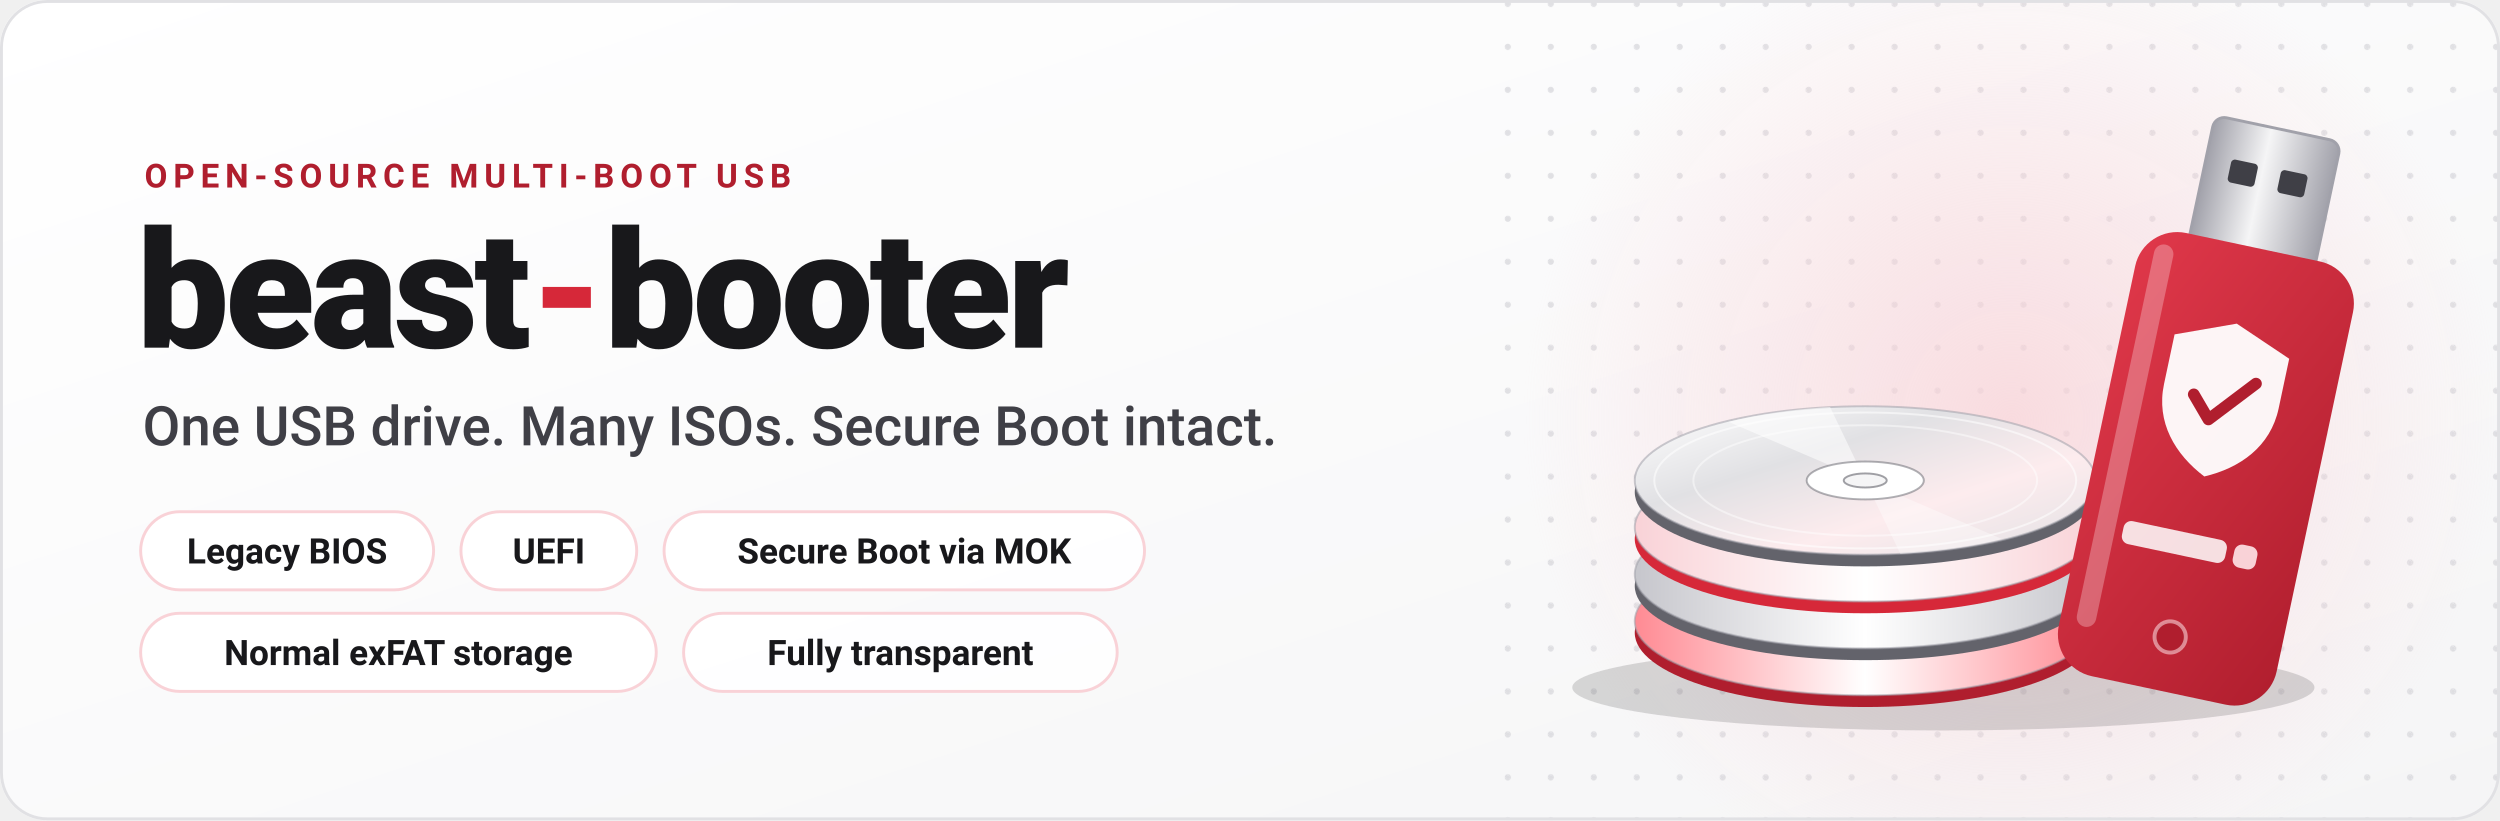
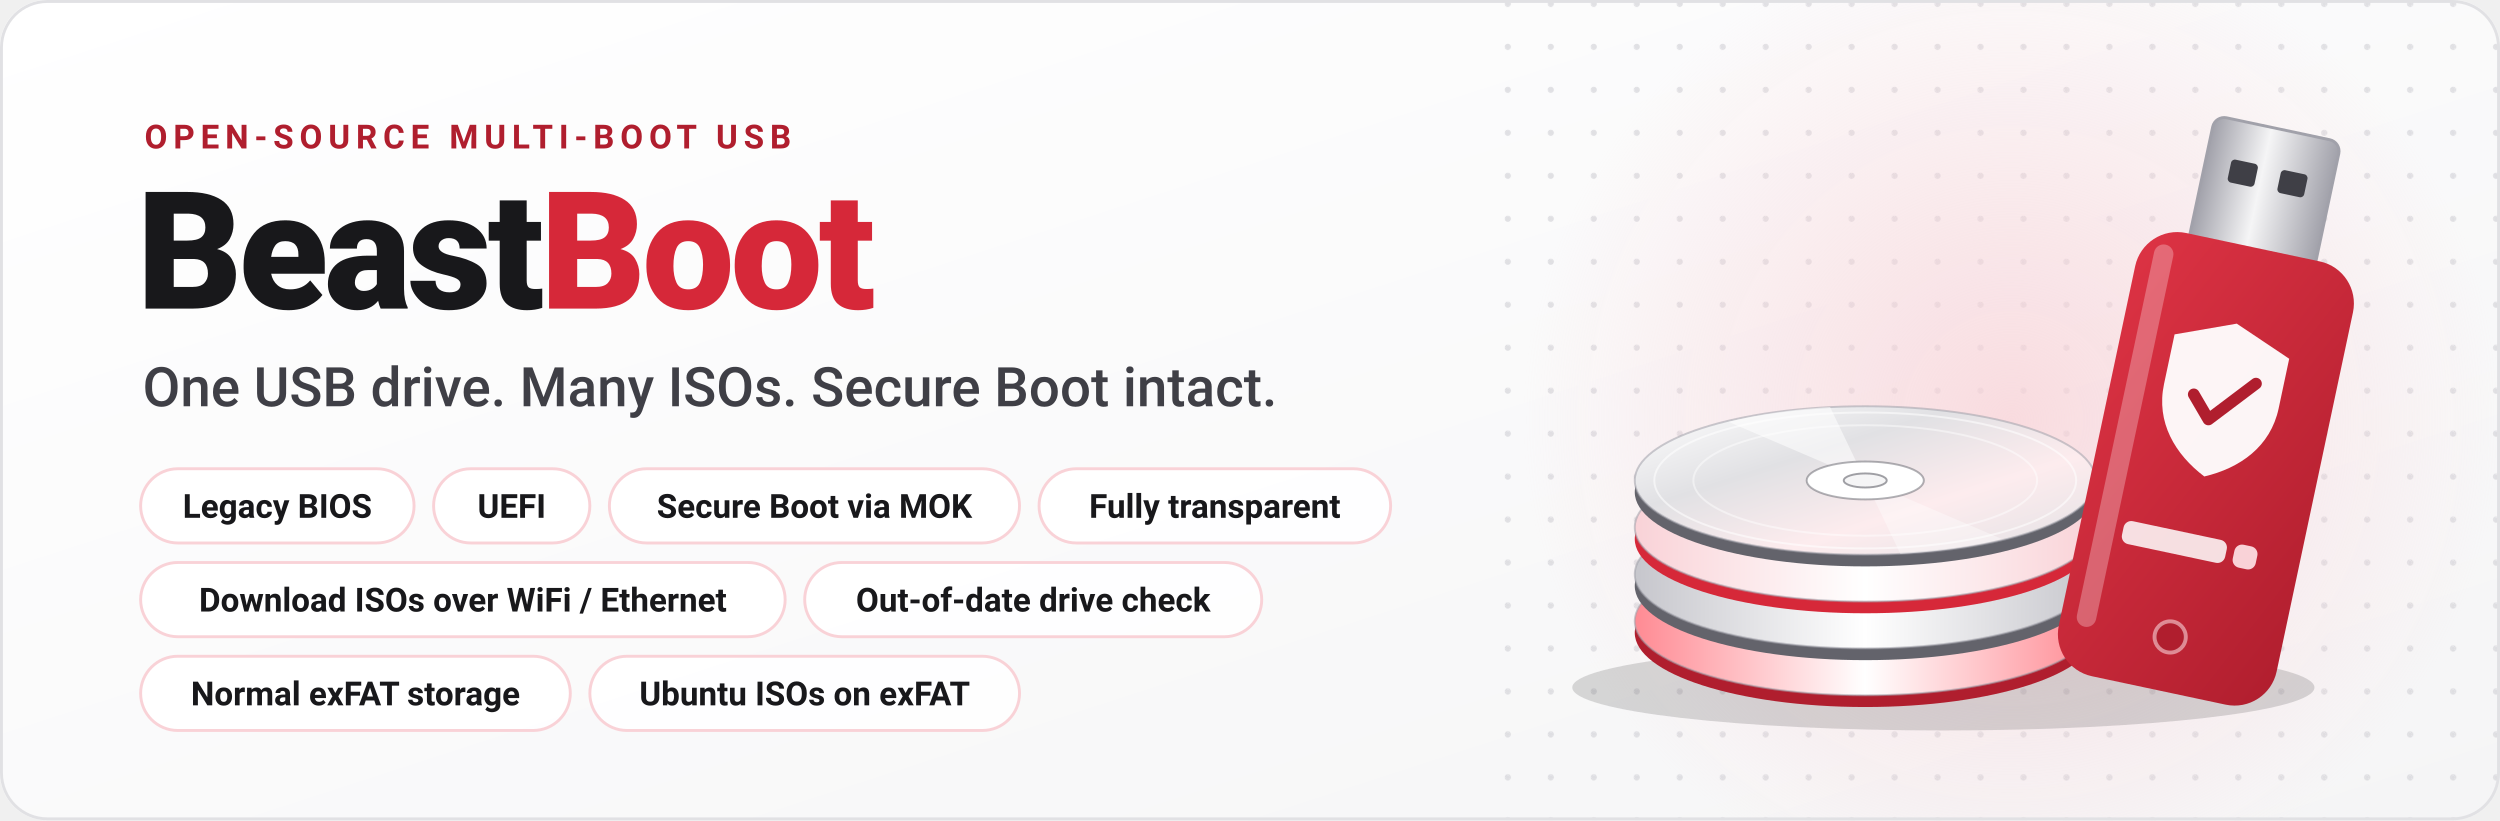
<svg xmlns="http://www.w3.org/2000/svg" width="1280" height="420" viewBox="0 0 1280 420" role="img" aria-labelledby="t d">
  <defs>
    <style>text{font-family:system-ui, -apple-system, 'Segoe UI', Roboto, 'Helvetica Neue', Helvetica, Arial, 'Noto Sans', 'Liberation Sans', sans-serif}</style>
    <linearGradient id="bg" x1="0" y1="0" x2="1" y2="1">
      <stop offset="0" stop-color="#FFFFFF" />
      <stop offset="1" stop-color="#F5F5F6" />
    </linearGradient>
    <radialGradient id="glow" cx="0.5" cy="0.5" r="0.5">
      <stop offset="0" stop-color="#F9D2D7" stop-opacity="0.75" />
      <stop offset="1" stop-color="#F9D2D7" stop-opacity="0" />
    </radialGradient>
    <linearGradient id="face" x1="0" y1="0" x2="1" y2="1">
      <stop offset="0" stop-color="#FFFFFF" />
      <stop offset="0.35" stop-color="#E1E1E4" />
      <stop offset="0.65" stop-color="#FDECEE" />
      <stop offset="1" stop-color="#E1E1E4" />
    </linearGradient>
    <linearGradient id="tint0" x1="0" y1="0" x2="1" y2="0">
      <stop offset="0" stop-color="#FF8A93" />
      <stop offset="0.5" stop-color="#FFFFFF" />
      <stop offset="1" stop-color="#FF8A93" />
    </linearGradient>
    <linearGradient id="tint1" x1="0" y1="0" x2="1" y2="0">
      <stop offset="0" stop-color="#C6C6CC" />
      <stop offset="0.5" stop-color="#FFFFFF" />
      <stop offset="1" stop-color="#C6C6CC" />
    </linearGradient>
    <linearGradient id="tint2" x1="0" y1="0" x2="1" y2="0">
      <stop offset="0" stop-color="#F9D2D7" />
      <stop offset="0.5" stop-color="#FFFFFF" />
      <stop offset="1" stop-color="#F9D2D7" />
    </linearGradient>
    <linearGradient id="body" x1="0" y1="0" x2="1" y2="1">
-       <stop offset="0" stop-color="#E0384A" />
+       <stop offset="0" stop-color="#DD3344" />
      <stop offset="1" stop-color="#B01E2E" />
    </linearGradient>
    <linearGradient id="metal" x1="0" y1="0" x2="1" y2="0">
      <stop offset="0" stop-color="#A1A1AA" />
      <stop offset="0.45" stop-color="#F5F5F6" />
      <stop offset="1" stop-color="#A1A1AA" />
    </linearGradient>
    <pattern id="dots" width="22" height="22" patternUnits="userSpaceOnUse">
      <circle cx="2" cy="2" r="1.6" fill="#C6C6CC" />
    </pattern>
    <clipPath id="card">
      <rect width="1280" height="420" rx="24" />
    </clipPath>
  </defs>
  <g clip-path="url(#card)">
    <rect width="1280" height="420" fill="url(#bg)" />
    <rect x="760" y="0" width="520" height="420" fill="url(#dots)" opacity="0.5" />
    <circle cx="1030" cy="215" r="250" fill="url(#glow)" />
  </g>
  <rect x="0.75" y="0.75" width="1278.5" height="418.5" rx="23.5" fill="none" stroke="#E1E1E4" stroke-width="1.5" />
-   <text x="74" y="96" font-size="17" font-weight="700" letter-spacing="3" fill="#B01E2E">OPEN-SOURCE MULTI-BOOT USB</text>
-   <text x="70" y="178" font-size="84" font-weight="800" letter-spacing="-2" fill="#18181B">beast<tspan fill="#D62839">-</tspan>booter</text>
-   <text x="73" y="228" font-size="28" font-weight="500" fill="#3F3F46">One USB drive. Many ISOs. Secure Boot intact.</text>
-   <rect x="72" y="262" width="150" height="40" rx="20" fill="#FFFFFF" fill-opacity="0.9" stroke="#F9D2D7" stroke-width="1.5" />
-   <text x="147" y="288.5" font-size="18" font-weight="600" text-anchor="middle" fill="#18181B">Legacy BIOS</text>
-   <rect x="236" y="262" width="90" height="40" rx="20" fill="#FFFFFF" fill-opacity="0.9" stroke="#F9D2D7" stroke-width="1.5" />
-   <text x="281" y="288.5" font-size="18" font-weight="600" text-anchor="middle" fill="#18181B">UEFI</text>
-   <rect x="340" y="262" width="246" height="40" rx="20" fill="#FFFFFF" fill-opacity="0.9" stroke="#F9D2D7" stroke-width="1.5" />
-   <text x="463" y="288.5" font-size="18" font-weight="600" text-anchor="middle" fill="#18181B">Secure Boot via MOK</text>
-   <rect x="72" y="314" width="264" height="40" rx="20" fill="#FFFFFF" fill-opacity="0.9" stroke="#F9D2D7" stroke-width="1.5" />
-   <text x="204" y="340.5" font-size="18" font-weight="600" text-anchor="middle" fill="#18181B">Normal exFAT storage</text>
-   <rect x="350" y="314" width="222" height="40" rx="20" fill="#FFFFFF" fill-opacity="0.9" stroke="#F9D2D7" stroke-width="1.5" />
-   <text x="461" y="340.5" font-size="18" font-weight="600" text-anchor="middle" fill="#18181B">Fully transparent</text>
+   <text x="74" y="76" font-size="17" font-weight="700" letter-spacing="3" fill="#B01E2E">OPEN-SOURCE MULTI-BOOT USB</text>
+   <text x="70" y="158" font-size="84" font-weight="800" letter-spacing="-2" fill="#18181B">Beast<tspan dx="-2" fill="#D62839">Boot</tspan>
+   </text>
+   <text x="73" y="208" font-size="28" font-weight="500" fill="#3F3F46">One USB drive. Many ISOs. Secure Boot intact.</text>
+   <rect x="72" y="240" width="140" height="38" rx="19" fill="#FFFFFF" fill-opacity="0.9" stroke="#F9D2D7" stroke-width="1.5" />
+   <text x="142" y="265.12" font-size="17" font-weight="600" text-anchor="middle" fill="#18181B">Legacy BIOS</text>
+   <rect x="222" y="240" width="80" height="38" rx="19" fill="#FFFFFF" fill-opacity="0.9" stroke="#F9D2D7" stroke-width="1.5" />
+   <text x="262" y="265.12" font-size="17" font-weight="600" text-anchor="middle" fill="#18181B">UEFI</text>
+   <rect x="312" y="240" width="210" height="38" rx="19" fill="#FFFFFF" fill-opacity="0.9" stroke="#F9D2D7" stroke-width="1.5" />
+   <text x="417" y="265.12" font-size="17" font-weight="600" text-anchor="middle" fill="#18181B">Secure Boot via MOK</text>
+   <rect x="532" y="240" width="180" height="38" rx="19" fill="#FFFFFF" fill-opacity="0.9" stroke="#F9D2D7" stroke-width="1.5" />
+   <text x="622" y="265.12" font-size="17" font-weight="600" text-anchor="middle" fill="#18181B">Fully transparent</text>
+   <rect x="72" y="288" width="330" height="38" rx="19" fill="#FFFFFF" fill-opacity="0.9" stroke="#F9D2D7" stroke-width="1.5" />
+   <text x="237" y="313.12" font-size="17" font-weight="600" text-anchor="middle" fill="#18181B">Download ISOs over WiFi / Ethernet</text>
+   <rect x="412" y="288" width="234" height="38" rx="19" fill="#FFFFFF" fill-opacity="0.9" stroke="#F9D2D7" stroke-width="1.5" />
+   <text x="529" y="313.12" font-size="17" font-weight="600" text-anchor="middle" fill="#18181B">Out-of-date drive check</text>
+   <rect x="72" y="336" width="220" height="38" rx="19" fill="#FFFFFF" fill-opacity="0.9" stroke="#F9D2D7" stroke-width="1.5" />
+   <text x="182" y="361.12" font-size="17" font-weight="600" text-anchor="middle" fill="#18181B">Normal exFAT storage</text>
+   <rect x="302" y="336" width="220" height="38" rx="19" fill="#FFFFFF" fill-opacity="0.9" stroke="#F9D2D7" stroke-width="1.5" />
+   <text x="412" y="361.12" font-size="17" font-weight="600" text-anchor="middle" fill="#18181B">Ubuntu ISOs on exFAT</text>
  <ellipse cx="995" cy="352" rx="190" ry="22" fill="#18181B" opacity="0.16" />
  <ellipse cx="955" cy="324" rx="118" ry="38" fill="#B01E2E" />
  <ellipse cx="955" cy="318" rx="118" ry="38" fill="url(#tint0)" stroke="#A1A1AA" stroke-opacity="0.55" stroke-width="1" />
  <ellipse cx="955" cy="300" rx="118" ry="38" fill="#63636B" />
  <ellipse cx="955" cy="294" rx="118" ry="38" fill="url(#tint1)" stroke="#A1A1AA" stroke-opacity="0.55" stroke-width="1" />
  <ellipse cx="955" cy="276" rx="118" ry="38" fill="#D62839" />
  <ellipse cx="955" cy="270" rx="118" ry="38" fill="url(#tint2)" stroke="#A1A1AA" stroke-opacity="0.55" stroke-width="1" />
  <ellipse cx="955" cy="252" rx="118" ry="38" fill="#63636B" />
  <ellipse cx="955" cy="246" rx="118" ry="38" fill="url(#face)" stroke="#A1A1AA" stroke-opacity="0.55" stroke-width="1" />
  <ellipse cx="955" cy="246" rx="108" ry="34.8" fill="none" stroke="#FFFFFF" stroke-opacity="0.55" stroke-width="1" />
  <ellipse cx="955" cy="246" rx="88" ry="28.3" fill="none" stroke="#FFFFFF" stroke-opacity="0.45" stroke-width="1" />
  <path d="M955 246 L885 216 A118 38 0 0 1 937 208.4 Z" fill="#FFFFFF" opacity="0.55" />
  <path d="M955 246 L1025 276 A118 38 0 0 1 973 283.6 Z" fill="#FFFFFF" opacity="0.35" />
  <ellipse cx="955" cy="246" rx="30" ry="9.7" fill="#FFFFFF" stroke="#63636B" stroke-opacity="0.5" stroke-width="1" />
  <ellipse cx="955" cy="246" rx="11" ry="3.6" fill="#F5F5F6" stroke="#63636B" stroke-opacity="0.6" stroke-width="1" />
  <g transform="translate(-4 8) rotate(12 1135 215)">
    <rect x="1104" y="54" width="66" height="70" rx="6" fill="url(#metal)" stroke="#A1A1AA" stroke-width="1.5" />
    <rect x="1117" y="74" width="14" height="12" rx="2" fill="#3F3F46" />
    <rect x="1143" y="74" width="14" height="12" rx="2" fill="#3F3F46" />
    <rect x="1080" y="116" width="114" height="232" rx="22" fill="url(#body)" />
    <rect x="1088" y="124" width="10" height="200" rx="5" fill="#F9D2D7" opacity="0.35" />
    <path d="M1137 156 L1167 168 V194 C1167 214 1154 228 1137 236 C1120 228 1107 214 1107 194 V168 Z" fill="#FFFFFF" opacity="0.95" />
    <path d="M1123 196 L1133 207 L1153 184" fill="none" stroke="#B01E2E" stroke-width="6" stroke-linecap="round" stroke-linejoin="round" />
    <rect x="1102" y="266" width="54" height="12" rx="4" fill="#FFFFFF" opacity="0.85" />
    <rect x="1160" y="266" width="12" height="12" rx="4" fill="#F9D2D7" />
    <circle cx="1137" cy="320" r="8" fill="#B01E2E" stroke="#F9D2D7" stroke-opacity="0.6" stroke-width="2" />
  </g>
</svg>
